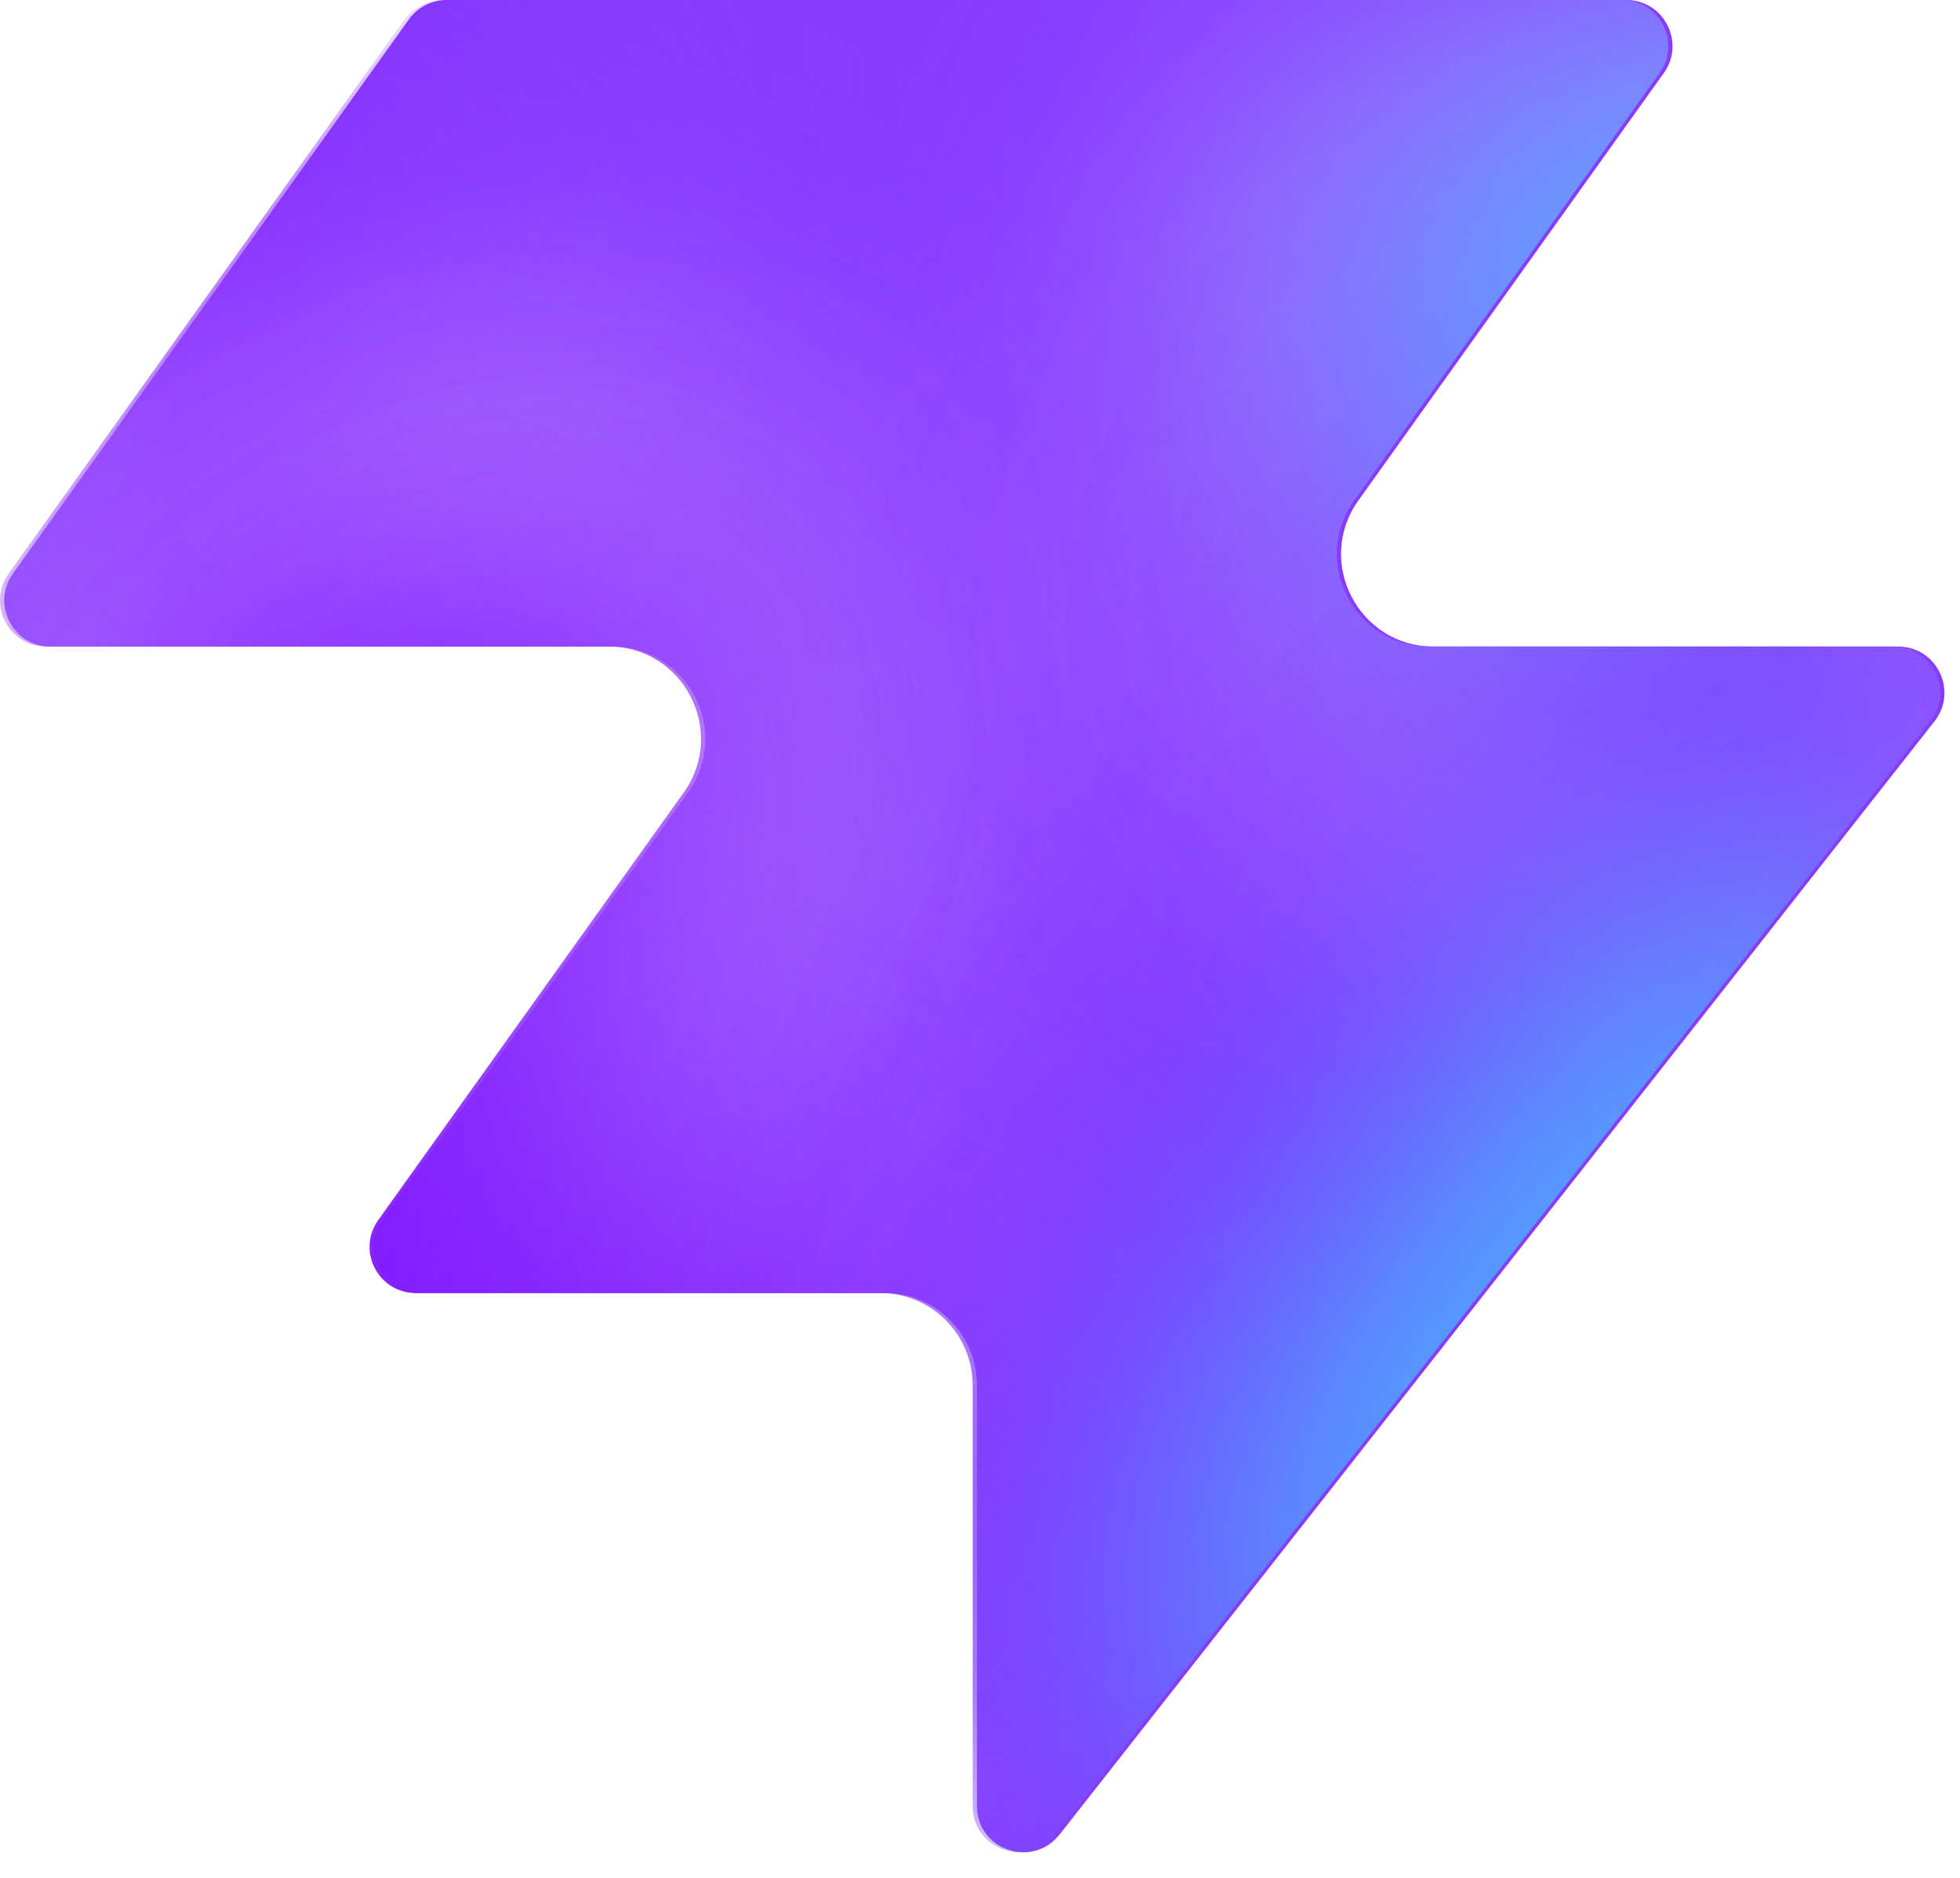
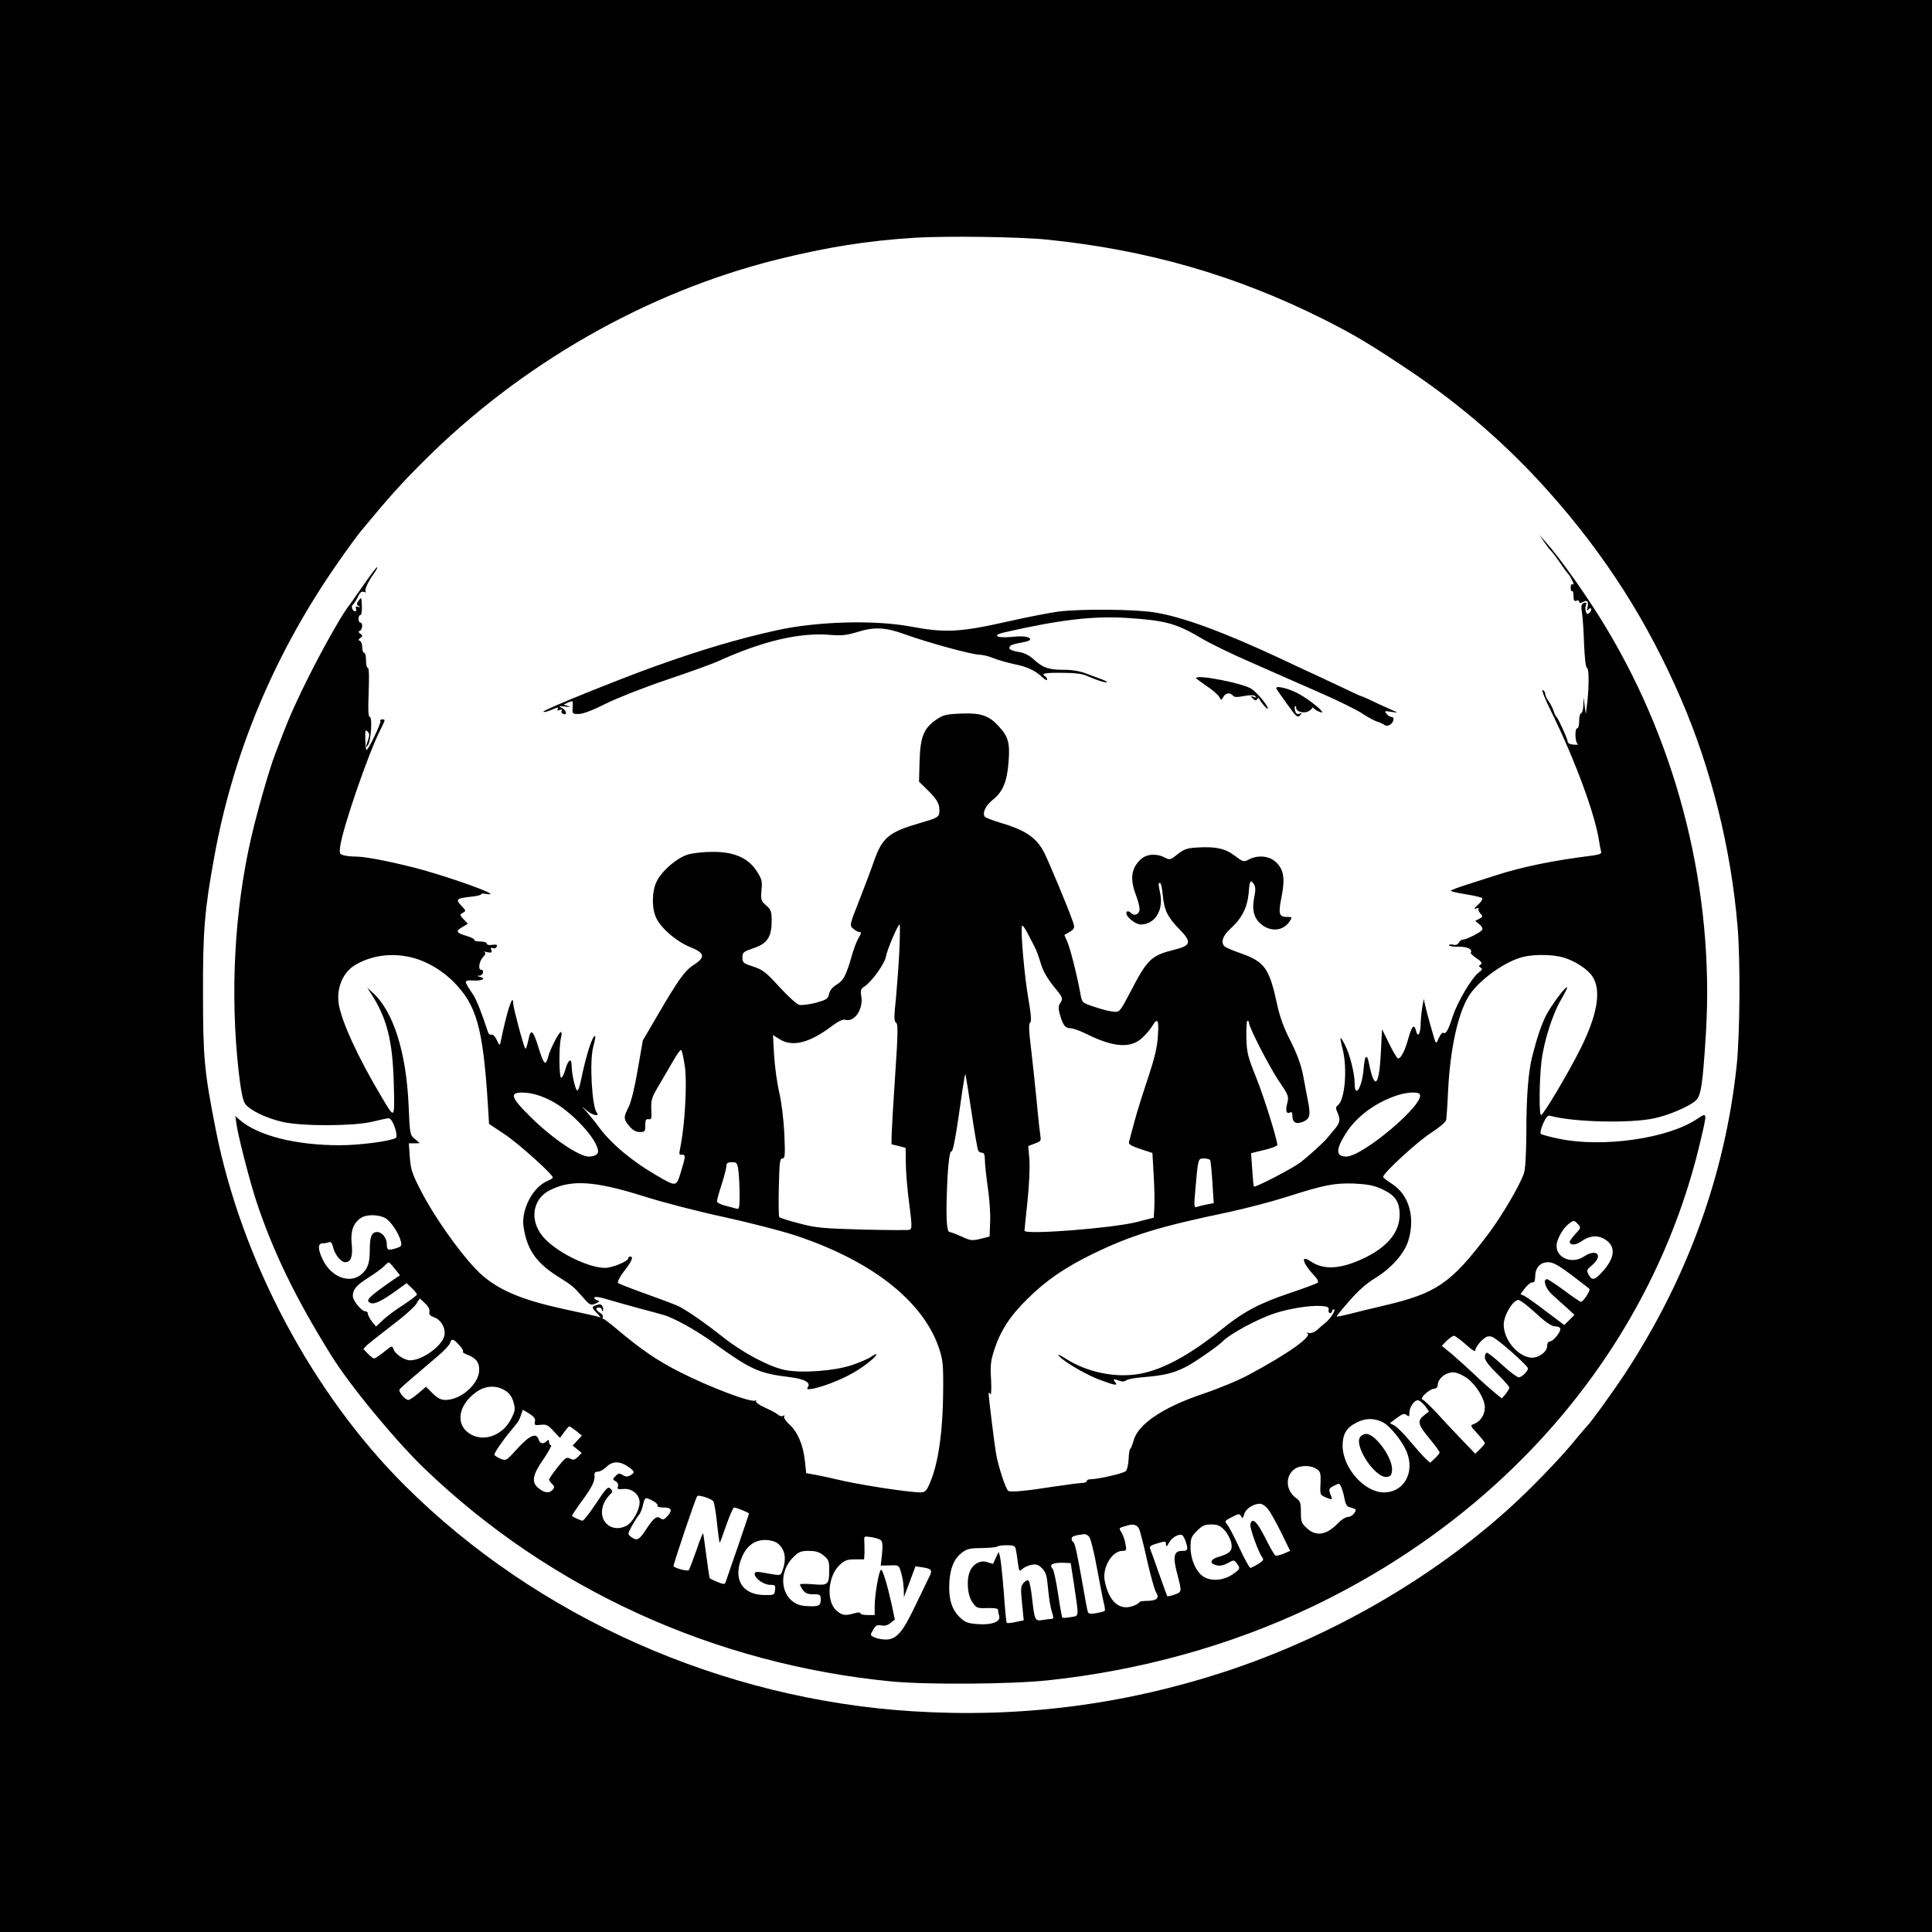
- <svg xmlns="http://www.w3.org/2000/svg" width="48" height="46" fill="none" viewBox="0 0 48 46">
-   <path fill="#863bff" d="M25.946 44.938c-.664.845-2.021.375-2.021-.698V33.937a2.26 2.26 0 0 0-2.262-2.262H10.287c-.92 0-1.456-1.04-.92-1.788l7.48-10.471c1.07-1.497 0-3.578-1.842-3.578H1.237c-.92 0-1.456-1.04-.92-1.788L10.013.474c.214-.297.556-.474.92-.474h28.894c.92 0 1.456 1.04.92 1.788l-7.48 10.471c-1.07 1.498 0 3.579 1.842 3.579h11.377c.943 0 1.473 1.088.89 1.83L25.947 44.94z" style="fill:#863bff;fill:color(display-p3 .525 .23 1);fill-opacity:1" />
-   <mask id="a" width="48" height="46" x="0" y="0" maskUnits="userSpaceOnUse" style="mask-type:alpha">
-     <path fill="#000" d="M25.842 44.938c-.664.844-2.021.375-2.021-.698V33.937a2.26 2.26 0 0 0-2.262-2.262H10.183c-.92 0-1.456-1.04-.92-1.788l7.48-10.471c1.07-1.498 0-3.579-1.842-3.579H1.133c-.92 0-1.456-1.04-.92-1.787L9.91.473c.214-.297.556-.474.92-.474h28.894c.92 0 1.456 1.04.92 1.788l-7.48 10.471c-1.07 1.498 0 3.578 1.842 3.578h11.377c.943 0 1.473 1.088.89 1.832L25.843 44.94z" style="fill:#000;fill-opacity:1" />
-   </mask>
-   <g mask="url(#a)">
-     <g filter="url(#b)">
-       <ellipse cx="5.508" cy="14.704" fill="#ede6ff" rx="5.508" ry="14.704" style="fill:#ede6ff;fill:color(display-p3 .927 .903 1);fill-opacity:1" transform="matrix(.00324 1 1 -.00324 -4.47 31.516)" />
-     </g>
-     <g filter="url(#c)">
-       <ellipse cx="10.399" cy="29.851" fill="#ede6ff" rx="10.399" ry="29.851" style="fill:#ede6ff;fill:color(display-p3 .927 .903 1);fill-opacity:1" transform="matrix(.00324 1 1 -.00324 -39.328 7.883)" />
-     </g>
-     <g filter="url(#d)">
-       <ellipse cx="5.508" cy="30.487" fill="#7e14ff" rx="5.508" ry="30.487" style="fill:#7e14ff;fill:color(display-p3 .492 .077 1);fill-opacity:1" transform="rotate(89.814 -25.913 -14.639)scale(1 -1)" />
-     </g>
-     <g filter="url(#e)">
-       <ellipse cx="5.508" cy="30.599" fill="#7e14ff" rx="5.508" ry="30.599" style="fill:#7e14ff;fill:color(display-p3 .492 .077 1);fill-opacity:1" transform="rotate(89.814 -32.644 -3.334)scale(1 -1)" />
-     </g>
-     <g filter="url(#f)">
-       <ellipse cx="5.508" cy="30.599" fill="#7e14ff" rx="5.508" ry="30.599" style="fill:#7e14ff;fill:color(display-p3 .492 .077 1);fill-opacity:1" transform="matrix(.00324 1 1 -.00324 -34.34 30.47)" />
-     </g>
-     <g filter="url(#g)">
-       <ellipse cx="14.072" cy="22.078" fill="#ede6ff" rx="14.072" ry="22.078" style="fill:#ede6ff;fill:color(display-p3 .927 .903 1);fill-opacity:1" transform="rotate(93.35 24.506 48.493)scale(-1 1)" />
-     </g>
-     <g filter="url(#h)">
-       <ellipse cx="3.47" cy="21.501" fill="#7e14ff" rx="3.47" ry="21.501" style="fill:#7e14ff;fill:color(display-p3 .492 .077 1);fill-opacity:1" transform="rotate(89.009 28.708 47.59)scale(-1 1)" />
-     </g>
-     <g filter="url(#i)">
-       <ellipse cx="3.47" cy="21.501" fill="#7e14ff" rx="3.47" ry="21.501" style="fill:#7e14ff;fill:color(display-p3 .492 .077 1);fill-opacity:1" transform="rotate(89.009 28.708 47.59)scale(-1 1)" />
-     </g>
-     <g filter="url(#j)">
-       <ellipse cx=".387" cy="8.972" fill="#7e14ff" rx="4.407" ry="29.108" style="fill:#7e14ff;fill:color(display-p3 .492 .077 1);fill-opacity:1" transform="rotate(39.51 .387 8.972)" />
-     </g>
-     <g filter="url(#k)">
-       <ellipse cx="47.523" cy="-6.092" fill="#7e14ff" rx="4.407" ry="29.108" style="fill:#7e14ff;fill:color(display-p3 .492 .077 1);fill-opacity:1" transform="rotate(37.892 47.523 -6.092)" />
-     </g>
-     <g filter="url(#l)">
-       <ellipse cx="41.412" cy="6.333" fill="#47bfff" rx="5.971" ry="9.665" style="fill:#47bfff;fill:color(display-p3 .28 .748 1);fill-opacity:1" transform="rotate(37.892 41.412 6.333)" />
-     </g>
-     <g filter="url(#m)">
-       <ellipse cx="-1.879" cy="38.332" fill="#7e14ff" rx="4.407" ry="29.108" style="fill:#7e14ff;fill:color(display-p3 .492 .077 1);fill-opacity:1" transform="rotate(37.892 -1.88 38.332)" />
-     </g>
-     <g filter="url(#n)">
-       <ellipse cx="-1.879" cy="38.332" fill="#7e14ff" rx="4.407" ry="29.108" style="fill:#7e14ff;fill:color(display-p3 .492 .077 1);fill-opacity:1" transform="rotate(37.892 -1.88 38.332)" />
-     </g>
-     <g filter="url(#o)">
-       <ellipse cx="35.651" cy="29.907" fill="#7e14ff" rx="4.407" ry="29.108" style="fill:#7e14ff;fill:color(display-p3 .492 .077 1);fill-opacity:1" transform="rotate(37.892 35.651 29.907)" />
-     </g>
-     <g filter="url(#p)">
-       <ellipse cx="38.418" cy="32.4" fill="#47bfff" rx="5.971" ry="15.297" style="fill:#47bfff;fill:color(display-p3 .28 .748 1);fill-opacity:1" transform="rotate(37.892 38.418 32.4)" />
-     </g>
+ <svg xmlns="http://www.w3.org/2000/svg" version="1.0" width="1024pt" height="1024pt" viewBox="0 0 1024 1024" preserveAspectRatio="xMidYMid meet">
+   <g transform="translate(0,1024) scale(0.1,-0.1)" fill="#000000" stroke="none">
+     <path d="M0 5120 l0 -5120 5120 0 5120 0 0 5120 0 5120 -5120 0 -5120 0 0 -5120z m5550 3850 c529 -54 997 -188 1461 -420 167 -84 249 -133 458 -273 275 -184 521 -398 735 -638 305 -341 530 -695 708 -1109 158 -367 262 -785 297 -1195 16 -177 13 -576 -4 -740 -61 -579 -261 -1130 -592 -1635 -66 -100 -186 -266 -203 -280 -3 -3 -39 -45 -80 -95 -72 -86 -223 -242 -326 -335 -416 -378 -955 -688 -1514 -871 -540 -176 -1084 -245 -1655 -209 -1011 64 -1988 498 -2689 1196 -490 488 -865 1193 -1002 1884 -61 309 -68 383 -68 720 -1 336 8 445 60 730 101 557 322 1082 658 1562 47 68 101 141 118 162 156 188 210 248 328 366 518 520 1185 901 1877 1074 266 66 478 100 733 116 162 10 554 5 700 -10z" />
+     <path d="M8186 7365 c15 -22 33 -44 39 -50 6 -5 26 -32 45 -60 18 -27 37 -52 40 -55 8 -6 30 -46 30 -55 0 -3 -3 -4 -7 -2 -5 3 -8 -5 -8 -18 0 -13 3 -21 8 -18 4 2 7 -9 7 -26 0 -23 4 -29 15 -25 8 4 15 1 15 -5 0 -8 6 -9 19 -2 24 13 32 4 25 -28 -4 -18 -3 -22 4 -12 5 7 12 9 15 5 3 -5 -1 -15 -8 -21 -11 -10 -15 -9 -20 6 -3 10 -3 26 1 35 5 12 2 15 -11 10 -14 -6 -16 -15 -10 -53 4 -25 9 -101 11 -168 3 -68 9 -123 15 -123 11 0 12 -92 2 -181 l-8 -64 -6 45 -6 45 -1 -42 c-1 -24 -6 -43 -12 -43 -5 0 -10 -18 -10 -40 0 -22 -4 -40 -10 -40 -15 0 -12 -77 3 -84 6 -2 -3 -4 -20 -3 -18 1 -33 7 -33 13 0 14 -51 127 -60 134 -4 3 -11 16 -15 30 -4 14 -16 37 -26 52 -11 14 -19 33 -19 41 0 8 -6 17 -14 20 -7 3 14 -52 49 -121 123 -251 228 -534 250 -677 3 -22 8 -47 11 -57 4 -13 -5 -17 -48 -23 -201 -25 -370 -59 -508 -104 -30 -10 -97 -31 -147 -47 -51 -16 -93 -32 -93 -35 0 -4 36 -12 80 -19 44 -7 83 -16 86 -21 3 -5 -7 -21 -23 -35 -22 -20 -23 -24 -8 -19 11 3 16 3 12 -1 -4 -4 0 -15 9 -25 14 -16 14 -18 -6 -29 l-21 -11 22 -18 c13 -10 19 -23 15 -29 -8 -14 -84 -52 -102 -52 -7 0 -17 -7 -22 -16 -6 -11 -17 -15 -31 -11 -11 3 -21 1 -21 -3 0 -5 23 -8 51 -8 46 1 76 -13 64 -32 -2 -3 12 -16 31 -29 26 -18 32 -26 22 -33 -11 -6 -11 -10 0 -17 11 -6 8 -12 -12 -27 -36 -27 -112 -156 -137 -233 -23 -72 -36 -94 -50 -85 -5 3 -15 -10 -23 -28 -9 -23 -15 -28 -19 -18 -9 26 -45 154 -53 190 l-8 35 -7 -40 c-4 -22 -8 -60 -9 -85 0 -57 -15 -83 -24 -46 -10 41 -22 31 -41 -36 -18 -66 -39 -108 -55 -108 -5 0 -26 35 -47 78 l-38 77 -6 -120 c-9 -186 -34 -208 -64 -57 -11 52 -22 37 -28 -37 -8 -96 -47 -156 -47 -73 0 52 -26 155 -51 203 -11 23 -22 39 -24 37 -2 -1 3 -28 11 -58 26 -100 13 -268 -24 -297 -13 -10 -13 -17 -4 -38 18 -38 15 -57 -16 -92 -15 -18 -34 -40 -42 -50 -15 -19 -101 -96 -136 -123 -43 -33 -242 -136 -248 -129 -2 2 -6 43 -9 91 l-6 86 70 17 c38 9 69 21 69 26 0 29 -70 253 -112 358 -45 112 -50 132 -52 212 -1 49 1 89 6 89 4 0 8 -5 8 -11 0 -24 105 -228 157 -307 54 -79 55 -83 45 -122 -10 -39 -3 -58 18 -45 6 3 10 -4 10 -18 0 -37 19 -48 58 -32 36 16 40 36 22 122 -5 26 -16 83 -24 127 -11 54 -31 109 -65 177 -35 67 -57 127 -71 191 -42 196 -66 229 -190 274 -41 14 -81 31 -87 36 -25 20 -14 57 28 95 61 55 90 113 97 188 5 69 10 76 29 47 8 -14 8 -32 1 -66 -13 -63 -4 -107 30 -139 51 -48 122 -44 157 9 15 24 15 24 -15 24 -41 0 -46 17 -27 109 19 96 11 145 -33 184 -35 31 -93 36 -140 12 -28 -15 -31 -14 -75 19 -51 39 -101 50 -200 44 -54 -3 -70 -9 -104 -36 -37 -30 -41 -31 -68 -17 -44 23 -96 19 -127 -10 -50 -46 -58 -103 -26 -187 11 -29 20 -63 20 -76 0 -26 -26 -40 -43 -23 -14 14 -27 14 -27 1 0 -21 49 -60 76 -60 73 0 121 73 104 161 -12 62 -12 59 -1 59 4 0 11 -29 14 -65 8 -80 25 -116 89 -181 66 -68 61 -86 -29 -108 -122 -31 -141 -49 -232 -224 -55 -105 -57 -107 -89 -104 -18 1 -63 12 -100 25 -67 22 -67 22 -75 67 -18 100 -57 254 -72 283 -8 17 -14 31 -13 32 57 31 58 33 42 77 -23 66 -124 308 -149 358 -41 80 -98 120 -235 160 -41 12 -78 27 -81 32 -13 21 5 58 43 89 54 43 76 96 84 205 7 99 -2 131 -55 187 -50 55 -94 69 -195 65 -80 -3 -96 -7 -132 -31 -67 -46 -86 -90 -90 -219 l-3 -111 49 -48 c50 -48 64 -78 58 -120 -3 -20 -17 -27 -101 -51 -166 -48 -201 -77 -245 -203 -11 -33 -45 -123 -75 -200 -55 -139 -55 -140 -35 -157 11 -10 26 -18 34 -18 10 0 9 -8 -6 -32 -10 -18 -26 -60 -35 -93 -30 -105 -45 -133 -81 -154 -23 -14 -36 -31 -40 -50 -5 -25 -13 -30 -70 -46 -35 -9 -75 -14 -88 -11 -13 3 -60 46 -105 95 -72 79 -89 92 -139 108 -52 17 -57 20 -57 48 0 27 5 31 60 50 72 24 95 59 95 145 0 49 -4 59 -29 81 -28 24 -29 30 -25 80 5 48 2 59 -24 100 -45 71 -120 104 -232 104 -47 0 -107 -6 -133 -14 -59 -17 -143 -90 -168 -146 -25 -54 -25 -145 1 -194 28 -55 108 -123 179 -151 77 -31 81 -54 18 -94 -47 -30 -81 -77 -197 -276 l-73 -125 -27 -155 c-16 -95 -35 -171 -48 -197 -28 -54 -28 -65 4 -102 18 -22 35 -31 55 -31 27 0 29 3 29 35 0 29 4 35 18 33 15 -3 17 4 14 52 -2 49 2 63 40 127 24 40 58 99 77 132 19 33 37 58 41 56 5 -3 13 -42 20 -88 12 -85 1 -293 -21 -411 -11 -61 -12 -56 6 -56 20 0 19 -9 -6 -91 -25 -81 -23 -81 -134 -16 -126 73 -239 168 -303 256 -14 20 -42 54 -61 76 -31 34 -31 36 -5 12 31 -27 76 -39 57 -14 -26 32 -39 274 -19 347 8 30 13 57 11 58 -12 13 -48 -98 -75 -230 -6 -32 -15 -58 -20 -58 -10 0 -30 88 -30 130 0 45 -18 36 -33 -17 -8 -27 -18 -47 -23 -45 -11 3 -12 166 -1 210 5 18 5 32 0 32 -11 0 -59 -94 -68 -133 -13 -49 -23 -39 -50 48 -27 89 -40 104 -51 58 -11 -49 -16 -65 -20 -60 -8 7 -64 217 -64 238 0 61 -33 -38 -66 -201 -5 -24 -6 -24 -21 8 -9 19 -21 31 -29 28 -6 -2 -14 3 -17 12 -35 107 -61 172 -80 201 -51 77 -51 76 4 74 47 -2 67 11 32 20 -17 4 -17 5 0 6 18 1 25 31 7 31 -17 0 -11 45 10 67 14 15 16 23 7 27 -7 3 0 3 16 -1 22 -4 26 -2 21 11 -4 12 -2 15 9 11 8 -4 17 0 20 8 4 10 -3 12 -24 9 -17 -3 -29 0 -29 7 0 6 -16 11 -36 11 -19 0 -33 4 -30 8 2 4 -15 14 -40 21 -57 17 -61 26 -24 47 l30 18 -23 24 c-21 22 -21 24 -4 34 18 9 17 12 -8 38 -32 33 -25 39 50 47 30 3 55 9 55 13 0 4 12 5 27 2 111 -19 -208 96 -392 142 -136 34 -252 56 -300 56 -22 0 -51 3 -64 7 -21 5 -23 10 -18 47 14 100 149 492 212 616 29 58 29 57 10 57 -8 0 -12 -4 -9 -9 6 -9 -67 -160 -74 -153 -3 2 -5 29 -6 58 -1 45 1 52 12 40 11 -10 11 -20 3 -45 -14 -39 -14 -48 1 -24 15 27 22 146 8 146 -8 0 -10 38 -6 130 3 81 2 130 -4 130 -6 0 -10 18 -10 40 0 22 -4 40 -10 40 -5 0 -10 13 -10 29 0 16 -6 32 -12 34 -10 4 -9 8 2 16 13 10 13 12 0 22 -11 8 -12 12 -2 16 14 6 16 43 2 43 -5 0 -10 9 -10 20 0 11 5 20 10 20 6 0 9 22 8 49 -2 46 -3 48 -16 29 -13 -17 -13 -22 -1 -30 11 -8 10 -9 -3 -4 -12 3 -15 1 -11 -10 3 -7 1 -14 -5 -14 -14 0 -23 28 -12 35 5 3 17 21 26 40 11 24 20 32 32 28 10 -4 14 -3 10 2 -8 8 14 54 45 97 11 15 19 30 16 32 -2 2 -33 -38 -69 -90 -36 -52 -70 -100 -75 -107 -52 -62 -208 -349 -294 -540 -28 -61 -42 -95 -102 -252 -33 -86 -95 -304 -128 -446 -89 -389 -112 -826 -66 -1239 12 -103 22 -152 34 -170 25 -35 113 -77 201 -97 106 -23 369 -22 470 1 41 10 82 19 90 19 20 3 54 -95 37 -105 -32 -17 -191 -38 -296 -38 -235 0 -434 51 -530 134 l-24 21 7 -47 c10 -67 69 -296 104 -403 88 -266 207 -513 397 -818 99 -160 340 -452 496 -602 667 -640 1538 -1036 2474 -1127 189 -18 634 -15 830 6 489 52 966 184 1395 388 1066 507 1817 1409 2065 2480 34 144 34 143 -19 108 -153 -104 -499 -154 -731 -106 -49 10 -94 22 -98 26 -5 4 0 29 12 55 16 35 25 45 38 41 122 -34 426 -41 552 -13 78 17 181 61 218 93 29 24 38 88 55 362 44 740 -143 1502 -528 2143 -95 159 -244 370 -324 459 l-31 35 27 -40z m-3419 -2157 c-3 -73 -12 -188 -18 -256 -11 -103 -11 -125 0 -132 11 -6 11 -52 -4 -271 -10 -145 -18 -289 -19 -319 l-1 -55 38 -9 37 -10 1 -80 c0 -45 8 -141 18 -215 15 -115 15 -134 3 -139 -8 -3 -121 -2 -251 1 -210 6 -247 9 -336 33 -55 14 -102 29 -105 34 -3 4 -4 76 -2 159 3 130 5 151 19 151 14 0 15 15 10 133 -4 77 -15 167 -27 217 -11 47 -23 134 -27 194 l-6 110 35 -22 c69 -43 159 -20 279 71 34 25 57 36 69 32 48 -15 97 56 85 125 -5 32 -3 39 19 53 38 26 105 119 112 158 6 36 63 169 72 169 3 0 2 -60 -1 -132z m715 17 c9 -16 24 -56 33 -87 10 -38 33 -79 65 -120 55 -67 56 -69 38 -97 -9 -15 -9 -29 1 -63 16 -54 28 -68 56 -68 12 0 48 -13 81 -29 148 -74 239 -79 300 -20 20 19 43 46 52 62 28 46 35 32 29 -55 -4 -61 -18 -118 -51 -218 -25 -74 -58 -177 -72 -230 -14 -52 -27 -102 -30 -112 -4 -12 10 -21 60 -38 l64 -21 7 -122 c4 -67 5 -144 3 -171 l-3 -50 -90 -23 c-129 -33 -595 -69 -595 -46 0 3 7 74 16 157 9 88 13 180 10 221 l-6 71 35 13 c28 10 34 16 30 34 -2 12 -12 96 -20 187 -9 91 -23 221 -31 289 -11 89 -12 126 -4 131 8 5 5 43 -10 130 -21 119 -42 367 -33 383 3 4 15 -12 27 -35 12 -24 30 -56 38 -73z m-3322 -55 c86 -16 176 -66 244 -134 122 -123 156 -242 182 -652 l6 -101 80 -53 c72 -47 258 -214 258 -231 0 -4 -13 -12 -30 -19 -76 -32 -139 -153 -125 -243 18 -118 64 -186 173 -257 91 -58 86 -54 139 -113 39 -45 43 -47 70 -36 22 10 24 13 11 16 -10 3 -18 9 -18 14 0 10 29 5 100 -17 25 -7 88 -25 140 -39 52 -14 109 -29 125 -34 55 -15 174 -81 261 -144 204 -147 245 -166 409 -186 82 -10 116 -30 95 -56 -16 -20 69 0 152 35 70 29 125 61 179 105 38 30 47 52 11 27 -17 -13 -66 -34 -109 -48 -93 -31 -267 -43 -354 -25 -82 17 -224 92 -324 172 -94 74 -188 140 -237 165 -16 8 -93 37 -171 65 -78 28 -146 54 -151 59 -5 5 8 31 32 63 42 53 51 77 32 77 -5 0 -10 -4 -10 -9 0 -16 -85 -51 -123 -51 -82 0 -236 72 -313 148 -90 87 -80 213 21 264 113 57 236 49 492 -31 103 -33 296 -83 428 -111 132 -29 300 -72 374 -96 407 -133 682 -348 767 -597 21 -62 24 -87 23 -216 -1 -239 -28 -416 -78 -518 -11 -25 -22 -33 -41 -33 -66 0 -337 42 -450 70 -25 6 -70 16 -101 22 l-56 10 -7 66 c-9 83 -38 152 -82 192 -19 17 -31 36 -28 42 5 7 2 8 -5 4 -7 -5 -20 -1 -29 7 -9 8 -40 24 -69 37 -29 13 -49 28 -46 33 3 6 1 7 -4 4 -21 -13 -240 70 -398 150 -121 61 -206 119 -340 232 -33 28 -64 51 -68 51 -5 0 -5 4 -2 10 3 5 -3 15 -15 22 -24 15 -26 28 -5 28 8 0 15 -5 15 -12 0 -6 2 -9 5 -6 3 3 3 13 -1 22 -4 12 -13 15 -28 10 -31 -10 -32 -12 -5 -41 l24 -26 -25 7 c-14 3 -88 20 -164 36 -222 48 -341 97 -436 177 -89 75 -256 305 -335 463 -41 80 -49 106 -53 168 l-5 72 29 0 29 1 -26 22 c-26 21 -27 26 -33 172 -12 288 -81 506 -192 605 l-28 25 23 -35 c82 -128 112 -247 118 -470 5 -197 7 -194 -64 -75 -125 209 -214 403 -228 496 -12 83 23 166 87 204 81 48 179 64 278 45z m6127 -5 c61 -18 128 -62 153 -100 49 -74 27 -204 -65 -387 -63 -126 -195 -348 -207 -348 -11 0 -10 178 2 284 13 107 60 256 107 333 18 31 31 58 29 60 -7 8 -86 -98 -112 -150 -24 -47 -49 -121 -73 -217 -21 -84 -31 -214 -31 -400 -1 -127 -5 -197 -14 -222 -24 -67 -118 -226 -189 -320 -197 -261 -274 -313 -552 -378 -71 -17 -156 -37 -189 -46 -32 -8 -60 -13 -61 -12 -2 2 28 39 67 83 45 52 92 94 134 119 85 51 155 129 177 196 40 125 6 247 -85 305 -26 17 -47 33 -47 37 -2 19 185 190 253 233 46 30 78 57 81 69 2 12 7 80 10 151 11 226 52 412 110 506 54 85 193 185 291 208 61 14 156 12 211 -4z m-3138 -818 c16 -108 32 -201 36 -206 3 -6 13 -11 21 -11 10 0 14 -11 14 -37 0 -21 7 -85 15 -143 9 -58 15 -141 13 -185 l-3 -79 -48 -12 c-45 -11 -53 -10 -100 12 -29 13 -58 24 -64 24 -14 0 -19 61 -15 190 4 148 14 239 24 237 10 -2 25 82 59 325 7 48 14 86 16 85 1 -2 16 -92 32 -200z m-2234 62 c110 -54 255 -209 255 -273 0 -15 -21 -26 -50 -26 -51 0 -195 98 -307 209 -112 110 -117 136 -24 129 37 -3 80 -16 126 -39z m4610 31 c30 -49 -303 -331 -390 -330 -56 1 -56 37 -1 124 54 85 149 157 258 196 57 21 123 26 133 10z m-1111 -349 c3 -4 8 -58 12 -118 l7 -110 -37 -7 c-21 -4 -44 -10 -53 -13 -14 -5 -15 4 -9 73 16 186 15 184 47 184 15 0 30 -4 33 -9z m-2500 -57 c3 -26 6 -82 6 -126 0 -71 -2 -79 -17 -74 -10 3 -37 10 -60 16 -24 6 -43 16 -43 23 0 7 11 47 25 90 14 43 25 87 25 97 0 15 7 20 29 20 26 0 29 -3 35 -46z m3403 -93 c68 -30 94 -60 100 -113 12 -103 -49 -188 -180 -253 -128 -62 -219 -69 -291 -20 -54 37 -43 -9 17 -73 19 -19 27 -35 21 -41 -5 -4 -72 -29 -149 -55 -161 -54 -247 -100 -360 -192 -168 -135 -309 -212 -431 -235 -128 -24 -279 6 -394 79 -36 23 -49 28 -36 14 28 -32 149 -102 222 -128 77 -28 91 -30 74 -9 -14 16 -6 18 25 6 12 -5 26 -4 34 3 8 6 50 14 95 17 105 9 153 20 219 53 43 21 170 109 197 136 40 41 187 120 276 149 78 26 189 43 246 39 34 -2 42 -6 40 -20 -2 -10 2 -18 8 -18 5 0 10 5 10 10 0 6 5 10 10 10 13 0 -18 -50 -45 -71 -11 -9 -31 -26 -44 -38 -15 -13 -33 -19 -45 -16 -12 3 -15 2 -8 -1 32 -14 -97 -107 -308 -220 -53 -29 -159 -73 -245 -102 -213 -72 -344 -161 -367 -248 -7 -24 -15 -44 -18 -44 -3 0 -7 -24 -8 -52 -1 -29 -8 -58 -15 -65 -12 -12 -144 -43 -184 -43 -13 0 -23 -4 -23 -10 0 -5 -11 -10 -25 -10 -13 0 -80 -9 -147 -19 -153 -24 -232 -31 -244 -23 -14 10 -53 130 -65 199 -9 54 -39 296 -39 318 0 6 4 4 9 -4 5 -8 6 24 4 76 -5 76 -2 101 17 159 33 101 83 179 175 269 97 97 202 169 351 241 200 97 350 143 709 218 94 20 235 57 314 82 200 64 252 74 356 71 67 -3 103 -9 142 -26z m-5277 -156 c30 -16 74 -80 85 -126 5 -22 2 -27 -29 -36 -40 -12 -46 -9 -46 25 0 30 -26 62 -50 62 -30 0 -40 -23 -40 -93 0 -71 -10 -100 -43 -130 -62 -54 -161 -17 -206 76 -27 55 -27 87 -2 87 11 0 26 3 34 6 11 4 17 -4 22 -25 9 -40 42 -81 65 -81 30 0 41 32 34 97 -7 66 8 110 48 137 28 20 90 20 128 1z m6324 -34 c16 -17 15 -20 -14 -51 -16 -18 -30 -36 -30 -41 0 -20 31 -20 59 0 42 30 83 36 119 17 66 -34 66 -96 1 -170 -46 -52 -60 -56 -79 -22 -12 23 -10 27 19 51 61 52 23 90 -44 45 -62 -41 -145 -9 -145 57 0 32 32 90 63 115 28 22 30 22 51 -1z m-6272 -235 l28 -35 -41 -28 c-129 -90 -146 -107 -113 -120 19 -7 60 13 134 66 l55 40 28 -26 c15 -15 27 -30 27 -34 0 -5 -33 -29 -72 -55 -40 -25 -89 -62 -109 -81 l-36 -34 -22 27 c-11 15 -21 33 -21 40 0 8 -6 14 -14 14 -20 0 -66 57 -66 81 0 35 18 56 82 97 35 22 72 49 83 60 11 12 22 21 25 21 3 1 17 -14 32 -33z m6235 -32 c48 -37 92 -70 97 -75 8 -7 -32 -69 -45 -69 -4 0 -44 27 -88 60 -45 33 -86 60 -91 60 -25 0 -8 -51 27 -82 20 -18 55 -50 78 -70 l40 -37 -27 -27 -27 -27 -93 70 c-51 39 -103 76 -116 83 l-23 11 24 32 c14 18 31 31 39 30 10 -2 14 8 15 33 1 46 27 74 69 74 25 0 54 -16 121 -66z m-6051 -197 c-3 -14 3 -21 25 -29 37 -13 63 -59 54 -98 -12 -54 -117 -130 -181 -130 -31 0 -80 33 -89 60 -6 19 -9 18 -49 -15 -24 -19 -47 -35 -53 -35 -5 0 -20 11 -33 25 l-24 25 20 21 c12 11 70 57 130 103 60 45 118 96 129 113 l20 31 28 -26 c18 -17 26 -34 23 -45z m5864 -7 c54 -50 83 -69 103 -70 16 0 27 -6 27 -14 0 -20 -39 -66 -56 -66 -8 0 -14 -10 -14 -25 0 -33 -53 -68 -93 -60 -70 13 -137 98 -137 174 0 49 49 131 78 131 9 0 51 -32 92 -70z m-371 -166 c36 -32 51 -41 51 -29 0 9 14 30 30 47 25 24 36 29 57 23 23 -5 181 -144 191 -166 5 -12 -31 -49 -48 -49 -9 0 -48 29 -87 65 -39 36 -76 65 -82 65 -6 0 -11 -11 -11 -24 0 -16 21 -44 65 -87 36 -35 65 -68 65 -74 -1 -5 -10 -21 -20 -34 l-20 -23 -43 35 c-23 19 -69 60 -102 92 -33 31 -85 78 -116 105 l-57 47 26 27 c15 14 32 26 38 26 7 0 35 -21 63 -46z m-5336 -2 c15 -16 24 -31 21 -35 -4 -4 6 -11 22 -17 47 -18 64 -40 64 -80 0 -74 -96 -160 -179 -160 -24 0 -42 9 -68 35 l-35 35 -41 -35 c-22 -19 -46 -35 -52 -35 -18 0 -55 44 -47 56 6 9 70 64 210 183 28 24 54 52 57 62 8 26 17 24 48 -9z m5345 -178 c48 -37 92 -110 92 -153 0 -40 -24 -76 -57 -88 -22 -8 -21 -9 17 -51 22 -24 40 -46 40 -51 0 -4 -12 -18 -26 -32 l-25 -24 -72 75 c-40 41 -99 105 -132 141 -34 36 -67 68 -75 71 -19 6 37 57 63 58 9 0 17 8 17 18 1 39 51 75 94 67 16 -3 45 -17 64 -31z m-5101 -64 c22 -13 36 -32 44 -60 11 -37 10 -46 -9 -85 -42 -88 -138 -128 -212 -90 -88 46 -77 153 23 226 48 35 106 39 154 9z m4877 -83 l20 -28 -28 -22 c-36 -29 -31 -48 35 -127 27 -33 49 -63 49 -68 0 -5 -11 -19 -25 -32 l-25 -23 -26 24 c-14 13 -51 55 -82 92 -31 38 -68 74 -81 81 l-24 13 37 28 c30 22 39 25 51 15 13 -10 15 -9 15 12 0 31 28 70 47 66 9 -2 25 -16 37 -31z m-4719 -82 c-4 -19 0 -20 30 -17 30 4 40 -1 69 -33 l34 -36 22 30 c12 17 24 31 28 31 4 -1 20 -12 37 -25 l29 -24 -24 -26 -25 -27 24 -19 24 -20 -20 -21 c-17 -16 -24 -18 -41 -9 -19 10 -26 5 -67 -46 -25 -32 -45 -61 -45 -65 0 -4 7 -14 16 -23 13 -12 14 -19 4 -30 -17 -21 -43 -19 -74 6 -41 32 -35 70 25 156 27 40 45 73 40 73 -6 0 -11 8 -11 17 0 13 -3 14 -12 5 -18 -18 -36 -15 -43 8 -12 38 -47 24 -111 -46 -61 -67 -61 -68 -93 -55 -17 8 -31 17 -31 21 0 10 45 76 82 120 16 19 33 41 39 48 6 7 15 25 20 41 l10 29 35 -21 c25 -16 33 -27 29 -42z m4492 -2 c38 -18 103 -98 128 -156 46 -110 -13 -217 -120 -217 -103 0 -217 128 -219 246 0 61 19 96 72 123 46 25 93 26 139 4z m-4000 -235 c38 -27 40 -33 13 -48 -14 -8 -25 -7 -40 2 -16 11 -23 10 -37 -5 -17 -17 -17 -19 0 -28 11 -6 16 -17 12 -28 -4 -14 0 -16 28 -13 46 5 87 -29 87 -71 0 -41 -38 -108 -70 -124 -87 -44 -161 37 -116 126 8 15 22 33 30 41 12 9 14 16 5 26 -16 19 -22 13 -85 -82 -31 -46 -61 -84 -66 -84 -8 0 -47 17 -56 25 -2 2 18 32 43 67 61 81 79 118 76 146 -2 16 3 22 18 22 11 0 31 11 45 25 31 31 69 32 113 3z m3651 -14 c21 -14 23 -23 21 -77 -3 -60 -2 -61 29 -74 36 -15 36 -14 22 21 -8 23 -6 28 20 41 30 15 30 15 41 -12 6 -15 13 -43 16 -61 3 -19 12 -36 19 -38 46 -14 45 -13 32 -34 -7 -11 -22 -20 -34 -20 -11 0 -33 -14 -50 -31 -62 -65 -116 -75 -166 -30 -30 27 -33 35 -33 86 0 50 -3 59 -27 76 -54 40 -57 117 -6 153 29 21 87 21 116 0z m-3198 -170 c5 -5 14 -56 20 -114 6 -58 13 -106 14 -107 2 -2 17 40 35 92 18 52 37 95 42 95 12 0 79 -28 79 -32 0 -3 -96 -284 -125 -366 -4 -10 -12 -9 -42 3 -20 9 -39 17 -41 20 -2 2 -10 54 -18 117 -8 62 -16 117 -17 121 -1 5 -18 -36 -36 -90 -19 -54 -37 -101 -40 -105 -7 -8 -81 12 -81 22 0 14 114 352 125 370 5 9 70 -11 85 -26z m-319 1 c16 -9 27 -20 24 -25 -4 -6 9 -10 29 -10 45 0 52 -13 25 -44 -17 -20 -26 -23 -36 -15 -20 18 -39 4 -77 -55 -38 -59 -50 -65 -81 -42 -19 14 -19 15 4 58 13 23 30 50 37 58 7 8 16 29 20 45 12 52 12 52 55 30z m3262 -47 c14 -18 45 -75 70 -126 l45 -92 -35 -15 c-19 -8 -39 -12 -44 -9 -5 3 -30 46 -54 95 -44 87 -68 108 -78 70 -4 -19 44 -153 65 -178 7 -9 1 -18 -24 -33 -18 -11 -37 -20 -41 -20 -5 0 -31 48 -59 108 -27 59 -57 115 -65 124 -14 15 -11 18 26 37 36 19 41 19 49 5 8 -14 10 -12 16 9 7 29 47 56 83 57 13 0 32 -13 46 -32z m-685 -102 c5 -13 25 -88 42 -167 18 -79 39 -155 47 -168 20 -31 5 -45 -47 -46 -22 0 -40 -3 -40 -6 0 -3 -11 -11 -25 -17 -77 -35 -138 15 -160 131 -13 69 39 157 94 157 21 0 23 3 16 38 -3 20 -13 47 -21 60 -12 18 -12 23 -2 26 7 3 20 7 28 9 35 12 57 6 68 -17z m453 -7 c15 -17 31 -47 35 -66 8 -42 -5 -56 -68 -75 -44 -13 -50 -35 -11 -44 17 -5 38 -1 60 11 32 18 34 18 48 -1 21 -27 19 -31 -26 -61 -48 -31 -111 -35 -151 -9 -39 25 -68 92 -68 155 0 47 4 57 34 87 28 28 42 34 76 34 34 0 47 -6 71 -31z m-719 -33 c8 -7 27 -83 42 -167 16 -85 32 -169 37 -188 5 -19 7 -37 4 -39 -2 -3 -22 -8 -44 -12 -29 -5 -41 -4 -45 6 -3 7 -14 66 -25 131 -33 185 -43 233 -52 239 -5 3 -9 11 -9 19 0 12 14 17 67 24 6 0 18 -5 25 -13z m514 -31 c12 -40 10 -45 -22 -45 -43 0 -49 -33 -23 -127 19 -72 20 -86 8 -94 -17 -11 -59 -23 -63 -18 -1 2 -21 56 -43 119 -22 63 -43 122 -47 131 -5 12 2 18 32 27 51 15 52 15 52 -5 1 -13 5 -10 16 10 15 28 50 48 69 41 6 -3 15 -20 21 -39z m-1618 12 c10 -8 11 -27 7 -73 l-7 -62 48 1 c48 2 48 2 60 -38 7 -22 13 -60 14 -85 l1 -45 31 82 30 81 37 -5 c49 -8 54 -15 37 -49 -8 -16 -42 -86 -75 -155 -66 -140 -100 -179 -156 -179 -19 0 -45 5 -59 11 -25 12 -25 12 -8 41 13 23 22 27 43 23 17 -4 33 0 49 13 l23 18 -17 80 c-23 104 -47 184 -56 184 -11 0 -34 -134 -34 -192 l0 -48 -38 0 c-21 0 -38 4 -38 9 0 6 -12 6 -32 0 -49 -14 -64 -11 -94 14 -56 48 -47 182 16 242 26 25 40 30 81 30 l49 0 2 35 c0 19 0 47 -1 62 -2 26 -1 27 36 21 21 -3 44 -10 51 -16z m-531 -32 c25 -29 30 -73 12 -124 -13 -36 -4 -34 -111 -15 -30 5 -38 3 -38 -9 0 -23 49 -57 82 -57 26 0 29 -3 26 -27 -3 -27 -5 -28 -59 -27 -102 2 -153 66 -130 161 24 92 76 137 151 130 32 -4 51 -12 67 -32z m1247 -17 c3 -13 8 -45 11 -71 6 -46 8 -48 24 -33 9 9 31 19 48 22 25 5 37 1 56 -18 21 -21 26 -39 32 -109 4 -46 13 -101 20 -121 9 -28 10 -38 1 -38 -6 0 -27 -3 -47 -6 -44 -7 -45 -5 -59 117 -5 45 -13 86 -18 91 -5 5 -16 0 -26 -11 -16 -18 -17 -30 -9 -109 l9 -90 -43 -9 c-24 -6 -45 -7 -47 -4 -3 3 -10 78 -16 166 -7 88 -16 171 -20 185 l-7 25 -14 -30 c-7 -16 -14 -31 -15 -33 -1 -1 -13 2 -28 7 -34 14 -73 -4 -92 -40 -23 -45 -18 -130 9 -170 22 -32 26 -34 80 -32 39 1 57 -2 57 -10 0 -7 3 -21 6 -33 8 -30 -40 -48 -116 -42 -51 4 -65 9 -94 37 -43 42 -60 101 -54 190 6 76 26 122 71 155 23 17 43 21 102 21 41 1 77 4 81 8 4 4 27 7 50 7 37 0 44 -3 48 -22z m-1019 -32 c26 -21 30 -31 30 -73 0 -83 -5 -87 -85 -80 -39 3 -70 3 -70 -1 0 -4 7 -18 16 -30 11 -16 25 -22 55 -22 37 0 39 -2 39 -30 0 -32 -13 -37 -83 -32 -120 9 -157 164 -62 259 28 28 40 33 82 33 36 0 56 -6 78 -24z m1327 -151 c27 -185 29 -168 -17 -176 -22 -4 -42 -5 -44 -3 -3 3 -13 59 -23 126 -10 67 -23 127 -28 132 -23 23 -1 35 60 33 l35 -2 17 -110z" />
+     <path d="M7210 2625 c-37 -45 78 -220 140 -213 20 2 26 9 28 35 6 62 -87 193 -137 193 -10 0 -24 -7 -31 -15z" />
+     <path d="M5613 6999 c-40 -5 -166 -29 -280 -55 -245 -55 -325 -59 -505 -25 -194 36 -495 28 -713 -20 -199 -44 -396 -102 -650 -193 -201 -73 -585 -228 -585 -238 0 -4 16 -1 36 7 43 18 47 18 39 5 -4 -6 1 -7 11 -3 11 4 15 2 11 -4 -4 -6 0 -13 8 -17 24 -9 17 20 -7 32 -20 10 -18 11 17 7 27 -3 32 -2 16 3 l-24 7 25 12 c25 11 25 10 23 -25 -2 -36 -1 -37 34 -36 22 0 76 21 141 54 58 29 202 86 321 126 119 40 240 84 270 97 238 109 438 156 599 142 61 -5 87 -2 140 14 94 30 153 27 262 -13 113 -41 350 -106 389 -106 15 0 50 -8 76 -19 26 -10 75 -24 108 -31 70 -14 110 -33 148 -68 15 -14 27 -21 27 -14 0 6 -4 14 -10 17 -25 15 -3 20 88 19 66 0 108 -5 132 -16 47 -21 102 -39 107 -34 2 2 -9 8 -24 14 -15 6 -53 20 -83 31 -35 14 -78 21 -122 21 -80 0 -110 10 -159 55 -26 23 -51 36 -83 40 -28 5 -46 12 -46 20 0 15 13 20 73 31 20 3 37 10 37 14 0 16 -35 21 -101 14 -78 -7 -103 9 -37 24 293 67 470 88 648 77 206 -13 264 -29 396 -107 45 -27 163 -85 263 -128 99 -44 262 -115 361 -159 99 -43 203 -94 232 -114 29 -19 64 -38 78 -42 14 -4 30 -12 37 -17 8 -6 18 -6 29 0 21 12 28 42 9 42 -7 0 -19 7 -26 17 -13 15 -10 16 26 10 22 -4 33 -4 25 0 -8 3 -52 23 -98 44 -45 22 -84 39 -87 39 -3 0 -62 27 -132 61 -71 33 -144 68 -163 76 -19 9 -78 36 -130 61 -306 143 -528 225 -677 247 -106 16 -378 18 -500 4z" />
+     <path d="M6340 6646 c0 -3 25 -21 55 -42 31 -20 60 -46 67 -57 10 -20 11 -20 22 -1 12 22 36 25 51 7 7 -9 23 -9 59 -2 34 6 53 6 60 -2 8 -7 5 -8 -9 -3 -17 7 -18 6 -5 -8 11 -11 17 -13 23 -4 6 8 10 8 13 -1 7 -16 44 -58 44 -49 0 17 -56 84 -87 105 -46 30 -293 78 -293 57z" />
+     <path d="M6766 6589 c4 -8 31 -46 59 -85 45 -63 52 -69 65 -56 13 14 12 15 -2 9 -12 -4 -19 0 -23 14 -4 11 -4 23 -1 26 3 4 6 -1 6 -9 0 -22 46 -32 70 -15 11 8 19 16 17 18 -1 2 3 -1 8 -7 6 -6 21 -15 35 -19 36 -11 -62 70 -121 100 -58 30 -126 44 -113 24z" />
  </g>
-   <defs>
-     <filter id="b" width="60.045" height="41.654" x="-19.77" y="16.149" color-interpolation-filters="sRGB" filterUnits="userSpaceOnUse">
-       <feFlood flood-opacity="0" result="BackgroundImageFix" />
-       <feBlend in="SourceGraphic" in2="BackgroundImageFix" result="shape" />
-       <feGaussianBlur result="effect1_foregroundBlur_2002_17158" stdDeviation="7.659" />
-     </filter>
-     <filter id="c" width="90.34" height="51.437" x="-54.613" y="-7.533" color-interpolation-filters="sRGB" filterUnits="userSpaceOnUse">
-       <feFlood flood-opacity="0" result="BackgroundImageFix" />
-       <feBlend in="SourceGraphic" in2="BackgroundImageFix" result="shape" />
-       <feGaussianBlur result="effect1_foregroundBlur_2002_17158" stdDeviation="7.659" />
-     </filter>
-     <filter id="d" width="79.355" height="29.4" x="-49.64" y="2.03" color-interpolation-filters="sRGB" filterUnits="userSpaceOnUse">
-       <feFlood flood-opacity="0" result="BackgroundImageFix" />
-       <feBlend in="SourceGraphic" in2="BackgroundImageFix" result="shape" />
-       <feGaussianBlur result="effect1_foregroundBlur_2002_17158" stdDeviation="4.596" />
-     </filter>
-     <filter id="e" width="79.579" height="29.4" x="-45.045" y="20.029" color-interpolation-filters="sRGB" filterUnits="userSpaceOnUse">
-       <feFlood flood-opacity="0" result="BackgroundImageFix" />
-       <feBlend in="SourceGraphic" in2="BackgroundImageFix" result="shape" />
-       <feGaussianBlur result="effect1_foregroundBlur_2002_17158" stdDeviation="4.596" />
-     </filter>
-     <filter id="f" width="79.579" height="29.4" x="-43.513" y="21.178" color-interpolation-filters="sRGB" filterUnits="userSpaceOnUse">
-       <feFlood flood-opacity="0" result="BackgroundImageFix" />
-       <feBlend in="SourceGraphic" in2="BackgroundImageFix" result="shape" />
-       <feGaussianBlur result="effect1_foregroundBlur_2002_17158" stdDeviation="4.596" />
-     </filter>
-     <filter id="g" width="74.749" height="58.852" x="15.756" y="-17.901" color-interpolation-filters="sRGB" filterUnits="userSpaceOnUse">
-       <feFlood flood-opacity="0" result="BackgroundImageFix" />
-       <feBlend in="SourceGraphic" in2="BackgroundImageFix" result="shape" />
-       <feGaussianBlur result="effect1_foregroundBlur_2002_17158" stdDeviation="7.659" />
-     </filter>
-     <filter id="h" width="61.377" height="25.362" x="23.548" y="2.284" color-interpolation-filters="sRGB" filterUnits="userSpaceOnUse">
-       <feFlood flood-opacity="0" result="BackgroundImageFix" />
-       <feBlend in="SourceGraphic" in2="BackgroundImageFix" result="shape" />
-       <feGaussianBlur result="effect1_foregroundBlur_2002_17158" stdDeviation="4.596" />
-     </filter>
-     <filter id="i" width="61.377" height="25.362" x="23.548" y="2.284" color-interpolation-filters="sRGB" filterUnits="userSpaceOnUse">
-       <feFlood flood-opacity="0" result="BackgroundImageFix" />
-       <feBlend in="SourceGraphic" in2="BackgroundImageFix" result="shape" />
-       <feGaussianBlur result="effect1_foregroundBlur_2002_17158" stdDeviation="4.596" />
-     </filter>
-     <filter id="j" width="56.045" height="63.649" x="-27.636" y="-22.853" color-interpolation-filters="sRGB" filterUnits="userSpaceOnUse">
-       <feFlood flood-opacity="0" result="BackgroundImageFix" />
-       <feBlend in="SourceGraphic" in2="BackgroundImageFix" result="shape" />
-       <feGaussianBlur result="effect1_foregroundBlur_2002_17158" stdDeviation="4.596" />
-     </filter>
-     <filter id="k" width="54.814" height="64.646" x="20.116" y="-38.415" color-interpolation-filters="sRGB" filterUnits="userSpaceOnUse">
-       <feFlood flood-opacity="0" result="BackgroundImageFix" />
-       <feBlend in="SourceGraphic" in2="BackgroundImageFix" result="shape" />
-       <feGaussianBlur result="effect1_foregroundBlur_2002_17158" stdDeviation="4.596" />
-     </filter>
-     <filter id="l" width="33.541" height="35.313" x="24.641" y="-11.323" color-interpolation-filters="sRGB" filterUnits="userSpaceOnUse">
-       <feFlood flood-opacity="0" result="BackgroundImageFix" />
-       <feBlend in="SourceGraphic" in2="BackgroundImageFix" result="shape" />
-       <feGaussianBlur result="effect1_foregroundBlur_2002_17158" stdDeviation="4.596" />
-     </filter>
-     <filter id="m" width="54.814" height="64.646" x="-29.286" y="6.009" color-interpolation-filters="sRGB" filterUnits="userSpaceOnUse">
-       <feFlood flood-opacity="0" result="BackgroundImageFix" />
-       <feBlend in="SourceGraphic" in2="BackgroundImageFix" result="shape" />
-       <feGaussianBlur result="effect1_foregroundBlur_2002_17158" stdDeviation="4.596" />
-     </filter>
-     <filter id="n" width="54.814" height="64.646" x="-29.286" y="6.009" color-interpolation-filters="sRGB" filterUnits="userSpaceOnUse">
-       <feFlood flood-opacity="0" result="BackgroundImageFix" />
-       <feBlend in="SourceGraphic" in2="BackgroundImageFix" result="shape" />
-       <feGaussianBlur result="effect1_foregroundBlur_2002_17158" stdDeviation="4.596" />
-     </filter>
-     <filter id="o" width="54.814" height="64.646" x="8.244" y="-2.416" color-interpolation-filters="sRGB" filterUnits="userSpaceOnUse">
-       <feFlood flood-opacity="0" result="BackgroundImageFix" />
-       <feBlend in="SourceGraphic" in2="BackgroundImageFix" result="shape" />
-       <feGaussianBlur result="effect1_foregroundBlur_2002_17158" stdDeviation="4.596" />
-     </filter>
-     <filter id="p" width="39.409" height="43.623" x="18.713" y="10.588" color-interpolation-filters="sRGB" filterUnits="userSpaceOnUse">
-       <feFlood flood-opacity="0" result="BackgroundImageFix" />
-       <feBlend in="SourceGraphic" in2="BackgroundImageFix" result="shape" />
-       <feGaussianBlur result="effect1_foregroundBlur_2002_17158" stdDeviation="4.596" />
-     </filter>
-   </defs>
</svg>
